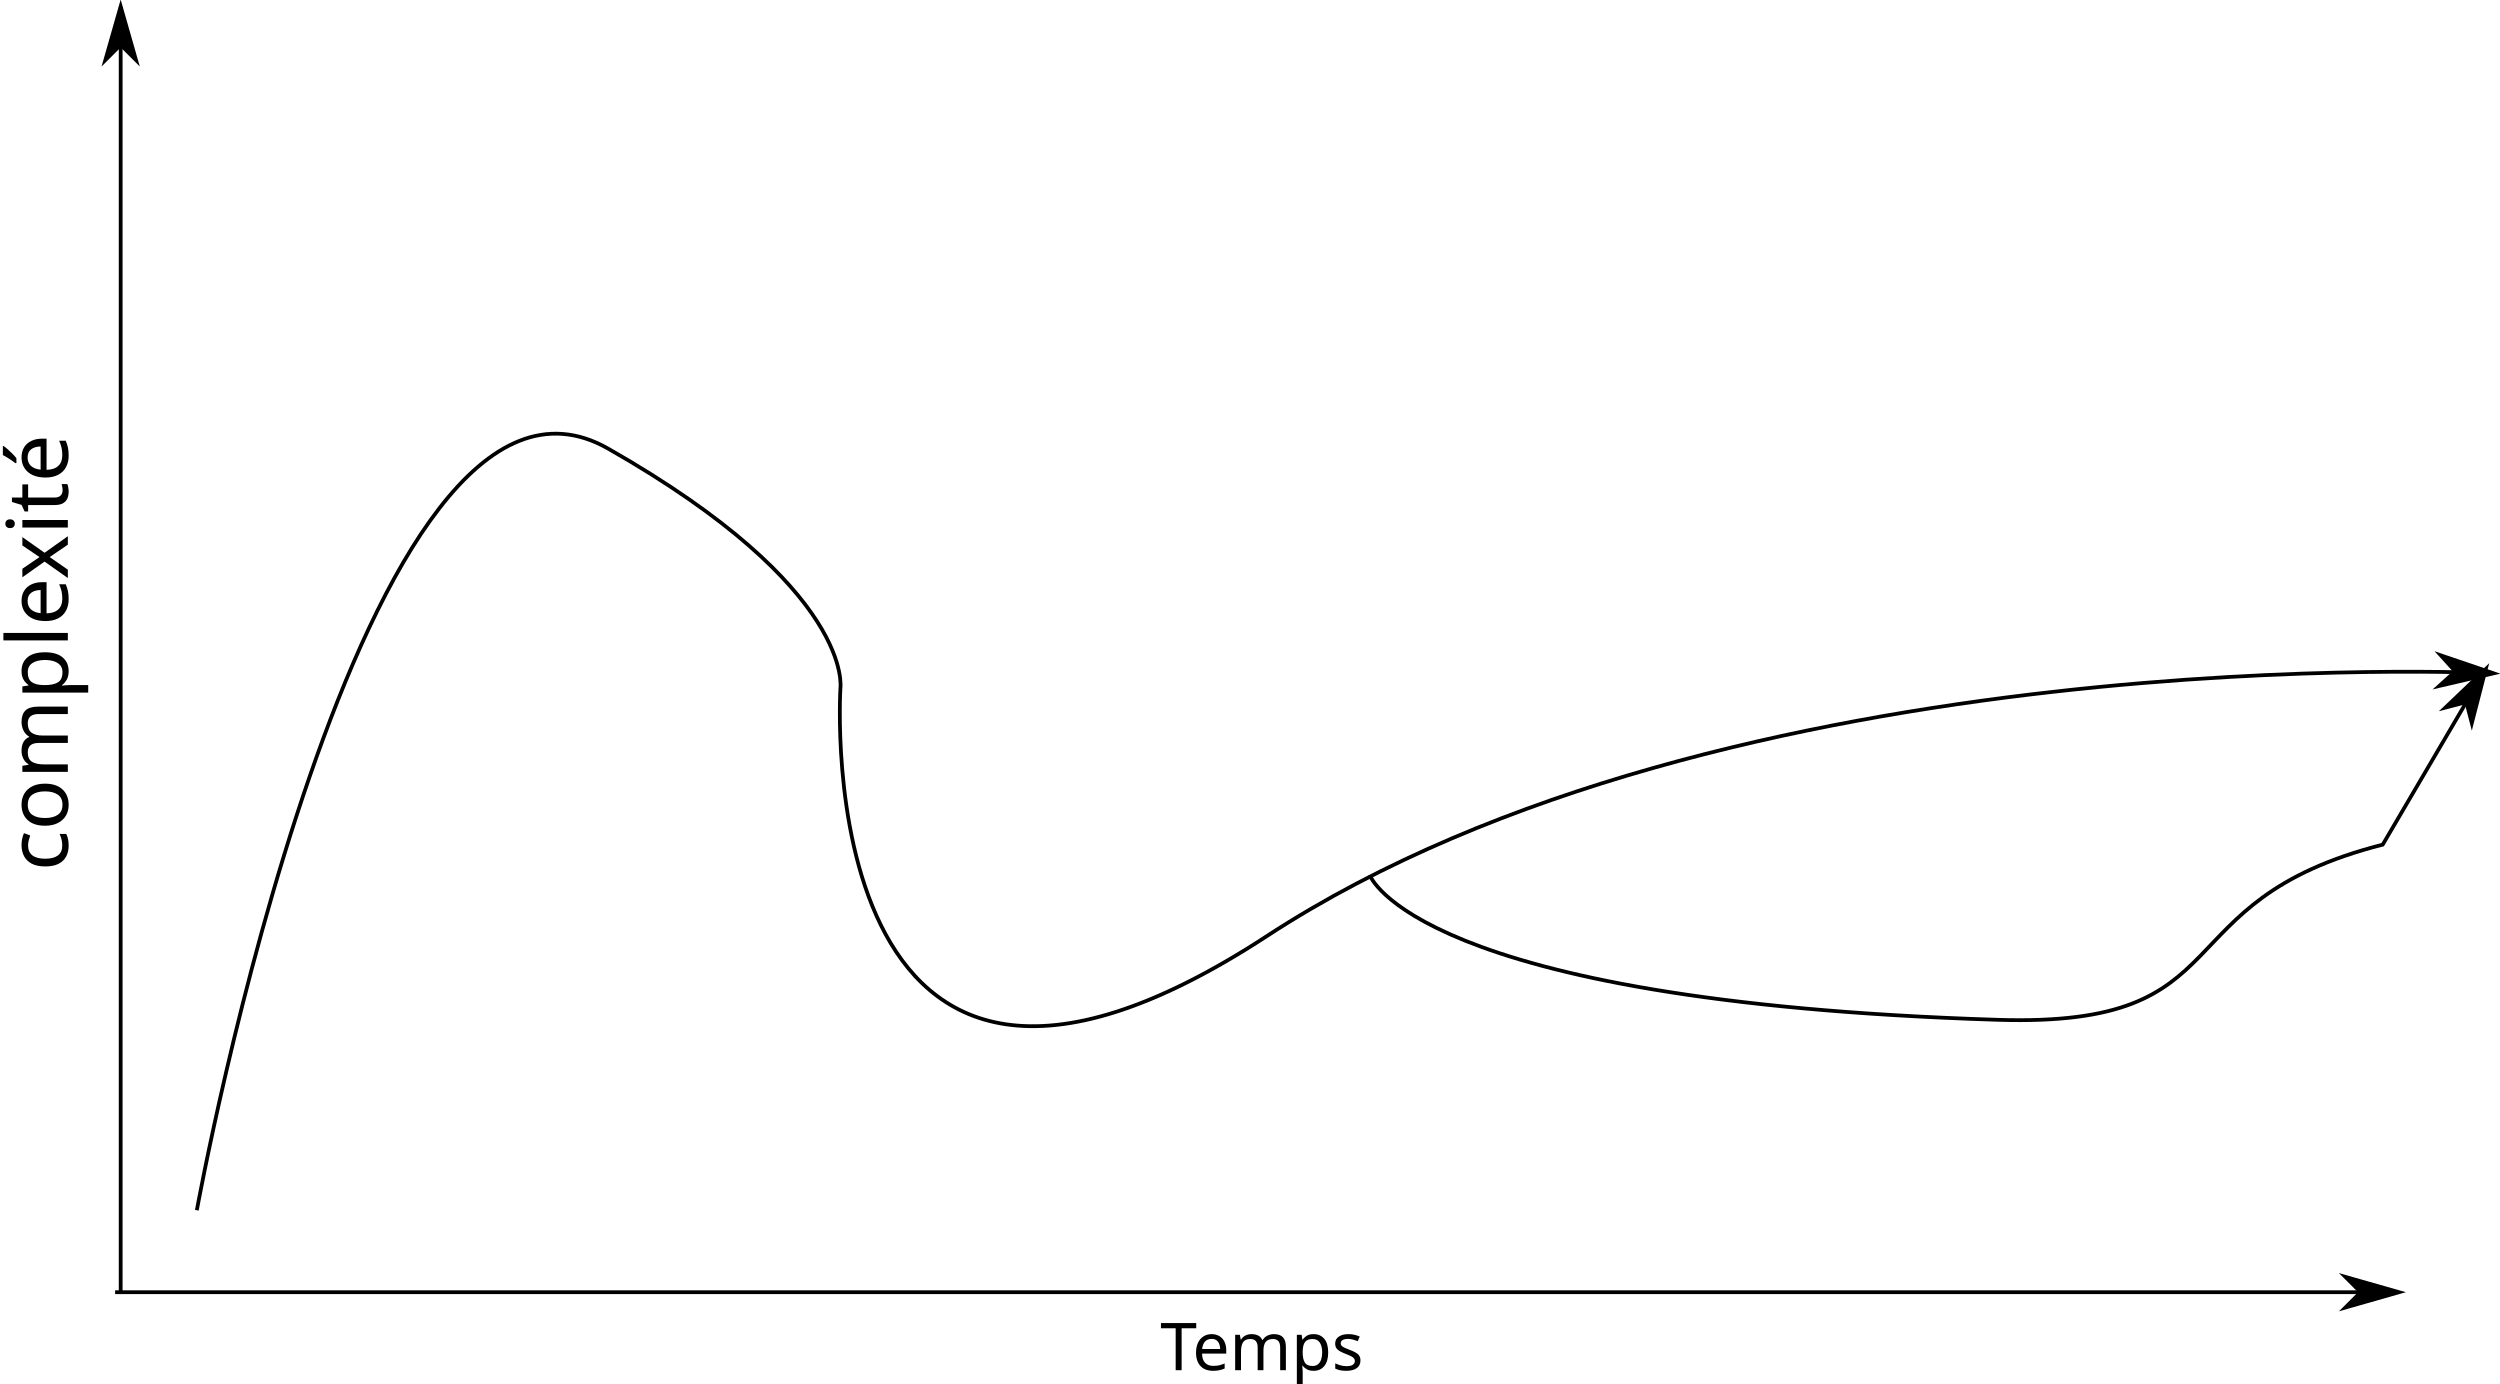
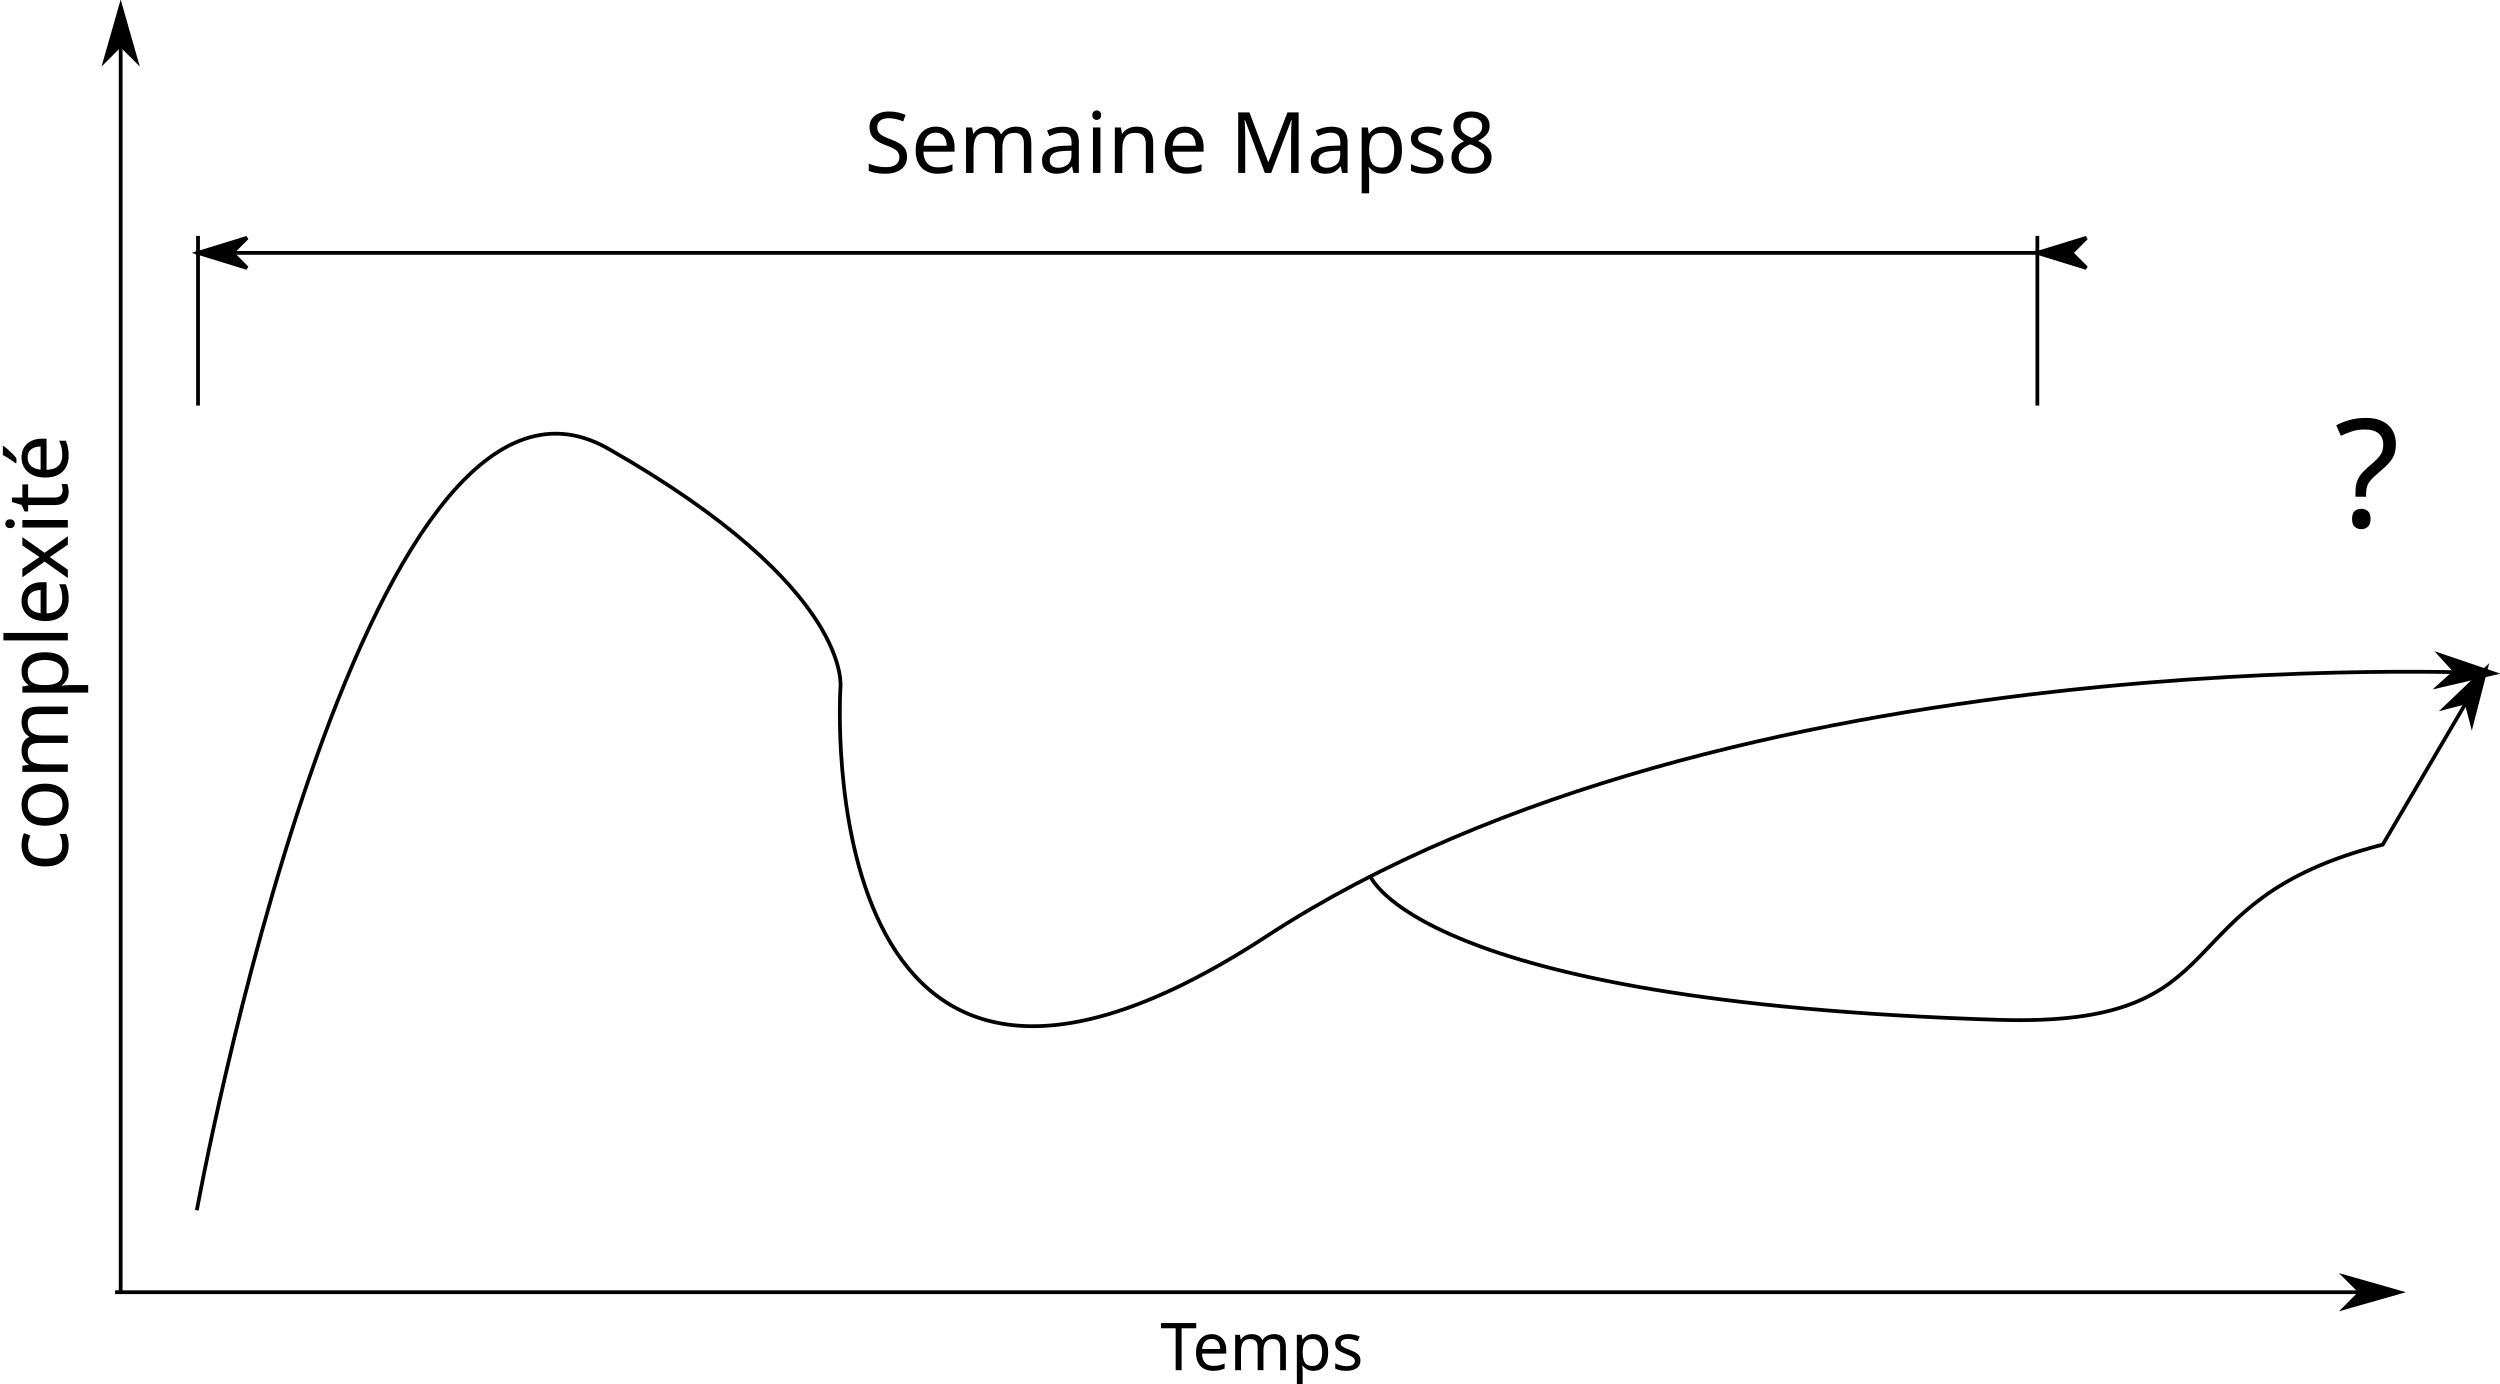
<svg xmlns="http://www.w3.org/2000/svg" width="187.156mm" height="103.602mm" viewBox="0 0 663.153 367.095" id="svg2" version="1.1">
  <defs id="defs4">
+     <marker style="overflow:visible" id="DistanceStart" refX="0.0" refY="0.0" orient="auto">
+       <g id="g2300" style="stroke:#000000;stroke-opacity:1;fill:#000000;fill-opacity:1">
+         <path style="fill:#000000;stroke:#000000;stroke-width:1.15;stroke-linecap:square;stroke-opacity:1;fill-opacity:1" d="M 0,0 L 2,0" id="path2306" />
+         <path style="fill:#000000;fill-rule:evenodd;stroke:#000000;stroke-opacity:1;fill-opacity:1" d="M 0,0 L 13,4 L 9,0 13,-4 L 0,0 z " id="path2302" />
+         <path style="fill:#000000;stroke:#000000;stroke-width:1;stroke-linecap:square;stroke-opacity:1;fill-opacity:1" d="M 0,-4 L 0,40" id="path2304" />
+       </g>
+     </marker>
    <marker style="overflow:visible" id="marker4512" refX="0" refY="0" orient="auto">
      <path transform="matrix(-0.8,0,0,-0.8,-10,0)" style="fill:#000000;fill-opacity:1;fill-rule:evenodd;stroke:#000000;stroke-width:1pt;stroke-opacity:1" d="M 0,0 5,-5 -12.5,0 5,5 0,0 Z" id="path4514" />
    </marker>
    <marker orient="auto" refY="0" refX="0" id="marker4472" style="overflow:visible">
      <path id="path4474" d="M 0,0 5,-5 -12.5,0 5,5 0,0 Z" style="fill:#000000;fill-opacity:1;fill-rule:evenodd;stroke:#000000;stroke-width:1pt;stroke-opacity:1" transform="matrix(-0.8,0,0,-0.8,-10,0)" />
    </marker>
    <marker style="overflow:visible" id="marker4426" refX="0" refY="0" orient="auto">
      <path transform="matrix(-0.8,0,0,-0.8,-10,0)" style="fill:#000000;fill-opacity:1;fill-rule:evenodd;stroke:#000000;stroke-width:1pt;stroke-opacity:1" d="M 0,0 5,-5 -12.5,0 5,5 0,0 Z" id="path4428" />
    </marker>
    <marker orient="auto" refY="0" refX="0" id="Arrow1Lend" style="overflow:visible">
      <path id="path4145" d="M 0,0 5,-5 -12.5,0 5,5 0,0 Z" style="fill:#000000;fill-opacity:1;fill-rule:evenodd;stroke:#000000;stroke-width:1pt;stroke-opacity:1" transform="matrix(-0.8,0,0,-0.8,-10,0)" />
    </marker>
  </defs>
  <g id="layer1" transform="translate(-42.74153,-53.52161)">
    <g id="g5652">
      <text id="text4454" y="416.976" x="350.523" style="font-style:normal;font-weight:normal;font-size:40px;line-height:125%;font-family:sans-serif;letter-spacing:0px;word-spacing:0px;fill:#000000;fill-opacity:1;stroke:none;stroke-width:1px;stroke-linecap:butt;stroke-linejoin:miter;stroke-opacity:1" xml:space="preserve">
        <tspan style="font-size:17.5px" y="416.976" x="350.523" id="tspan4456">Temps</tspan>
      </text>
      <path id="path3336" d="m 73.276,396.294 605.714,0" style="fill:none;fill-rule:evenodd;stroke:#000000;stroke-width:1px;stroke-linecap:butt;stroke-linejoin:miter;stroke-opacity:1;marker-end:url(#Arrow1Lend)" />
      <path id="path4418" d="m 74.751,396.773 0,-341.432" style="fill:none;fill-rule:evenodd;stroke:#000000;stroke-width:1px;stroke-linecap:butt;stroke-linejoin:miter;stroke-opacity:1;marker-end:url(#marker4426)" />
      <text transform="matrix(0,-1,1,0,0,0)" id="text4458" y="60.737" x="-284.591" style="font-style:normal;font-weight:normal;font-size:40px;line-height:125%;font-family:sans-serif;letter-spacing:0px;word-spacing:0px;fill:#000000;fill-opacity:1;stroke:none;stroke-width:1px;stroke-linecap:butt;stroke-linejoin:miter;stroke-opacity:1" xml:space="preserve">
        <tspan style="font-size:22.5px" y="60.737" x="-284.591" id="tspan4460">complexité</tspan>
      </text>
      <path id="path4462" d="m 94.954,374.55 c 0,0 43.437,-239.406 109.096,-202.031 65.66,37.376 61.619,63.64 61.619,63.64 0,0 -9.091,145.462 113.137,65.66 122.228,-79.802 325.269,-69.701 325.269,-69.701" style="fill:none;fill-rule:evenodd;stroke:#000000;stroke-width:1px;stroke-linecap:butt;stroke-linejoin:miter;stroke-opacity:1;marker-end:url(#marker4472)" />
      <path id="path4464" d="m 406.081,285.656 c 0,0 11.884,33.56 166.675,38.386 66.081,2.06 42.473,-31.308 102.025,-46.467 l 27.274,-46.467" style="fill:none;fill-rule:evenodd;stroke:#000000;stroke-width:1px;stroke-linecap:butt;stroke-linejoin:miter;stroke-opacity:1;marker-end:url(#marker4512)" />
    </g>
+     <path style="fill:none;fill-rule:evenodd;stroke:#000000;stroke-width:1px;stroke-linecap:butt;stroke-linejoin:miter;stroke-opacity:1;marker-start:url(#DistanceStart);marker-end:url(#DistanceStart)" d="m 95.269,120.601 487.904,0 0,0" id="path5700" />
+     <text xml:space="preserve" style="font-style:normal;font-weight:normal;font-size:40px;line-height:125%;font-family:sans-serif;letter-spacing:0px;word-spacing:0px;fill:#000000;fill-opacity:1;stroke:none;stroke-width:1px;stroke-linecap:butt;stroke-linejoin:miter;stroke-opacity:1" x="272.046" y="99.388" id="text5821">
+       <tspan id="tspan5823" x="272.046" y="99.388" style="font-size:22.5px">Semaine Maps8</tspan>
+     </text>
+     <text xml:space="preserve" style="font-style:normal;font-weight:normal;font-size:40px;line-height:125%;font-family:sans-serif;letter-spacing:0px;word-spacing:0px;fill:#000000;fill-opacity:1;stroke:none;stroke-width:1px;stroke-linecap:butt;stroke-linejoin:miter;stroke-opacity:1" x="661.965" y="193.332" id="text5855">
+       <tspan id="tspan5857" x="661.965" y="193.332">?</tspan>
+     </text>
  </g>
</svg>
